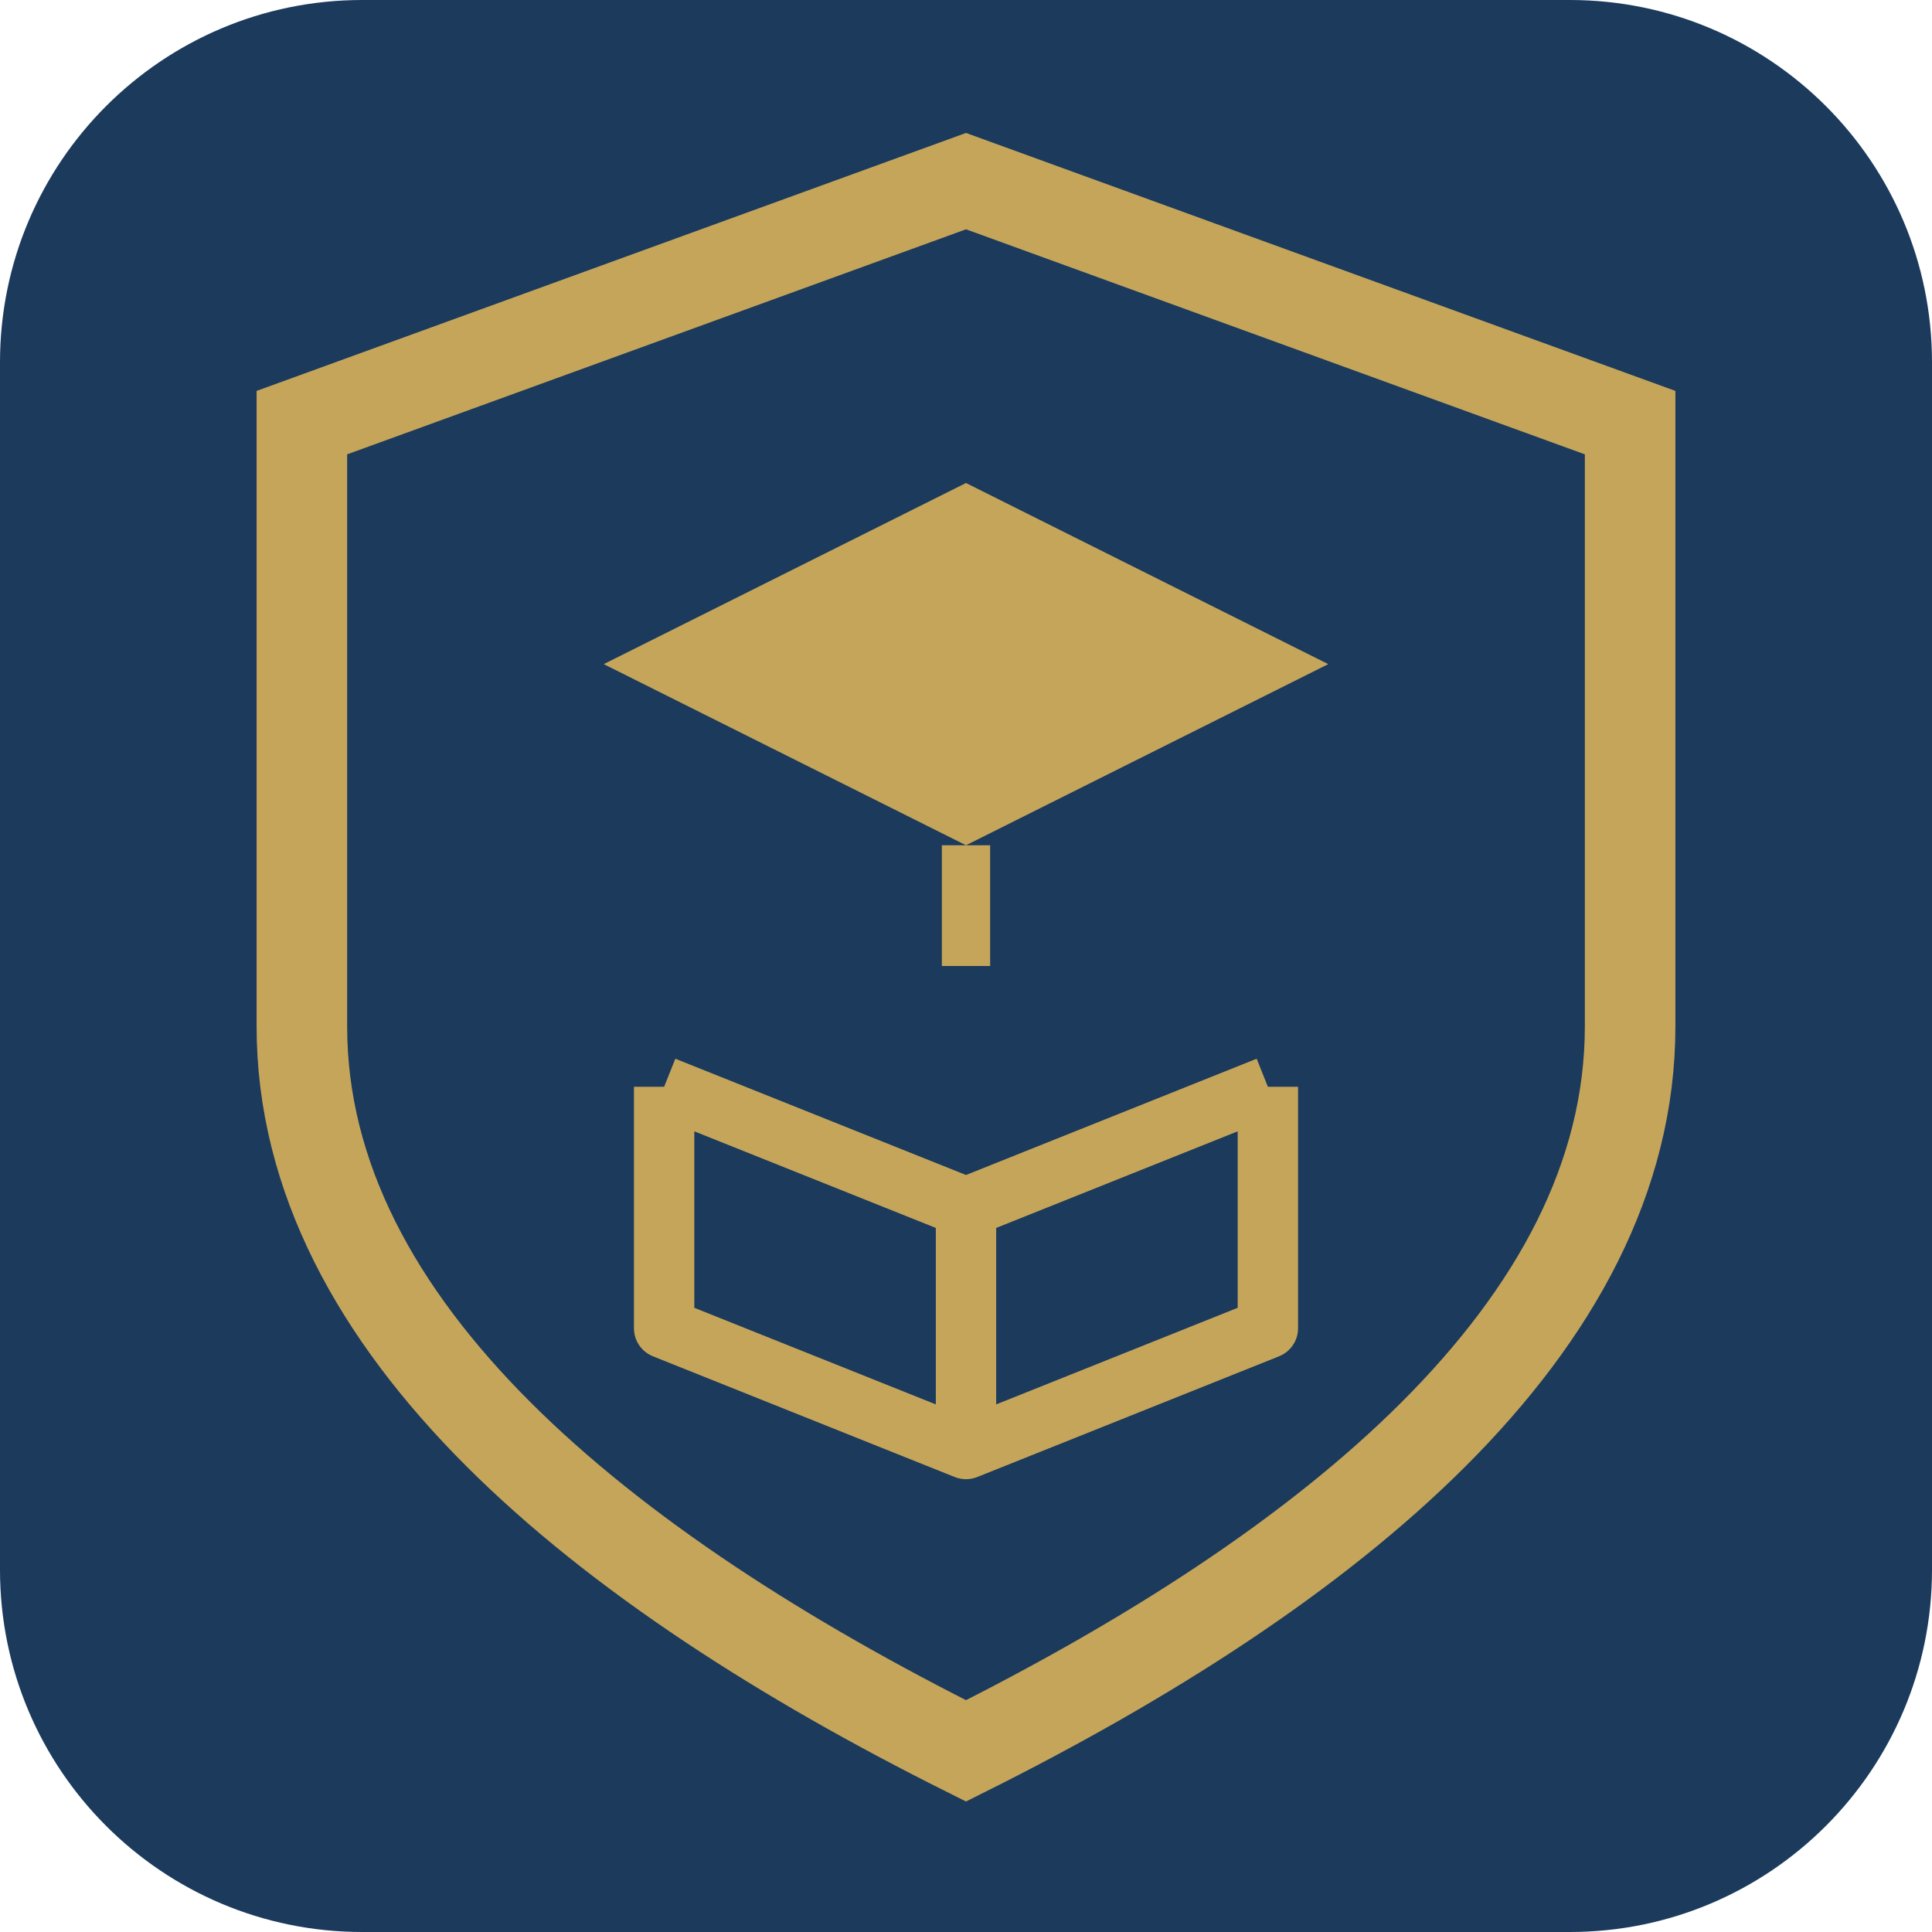
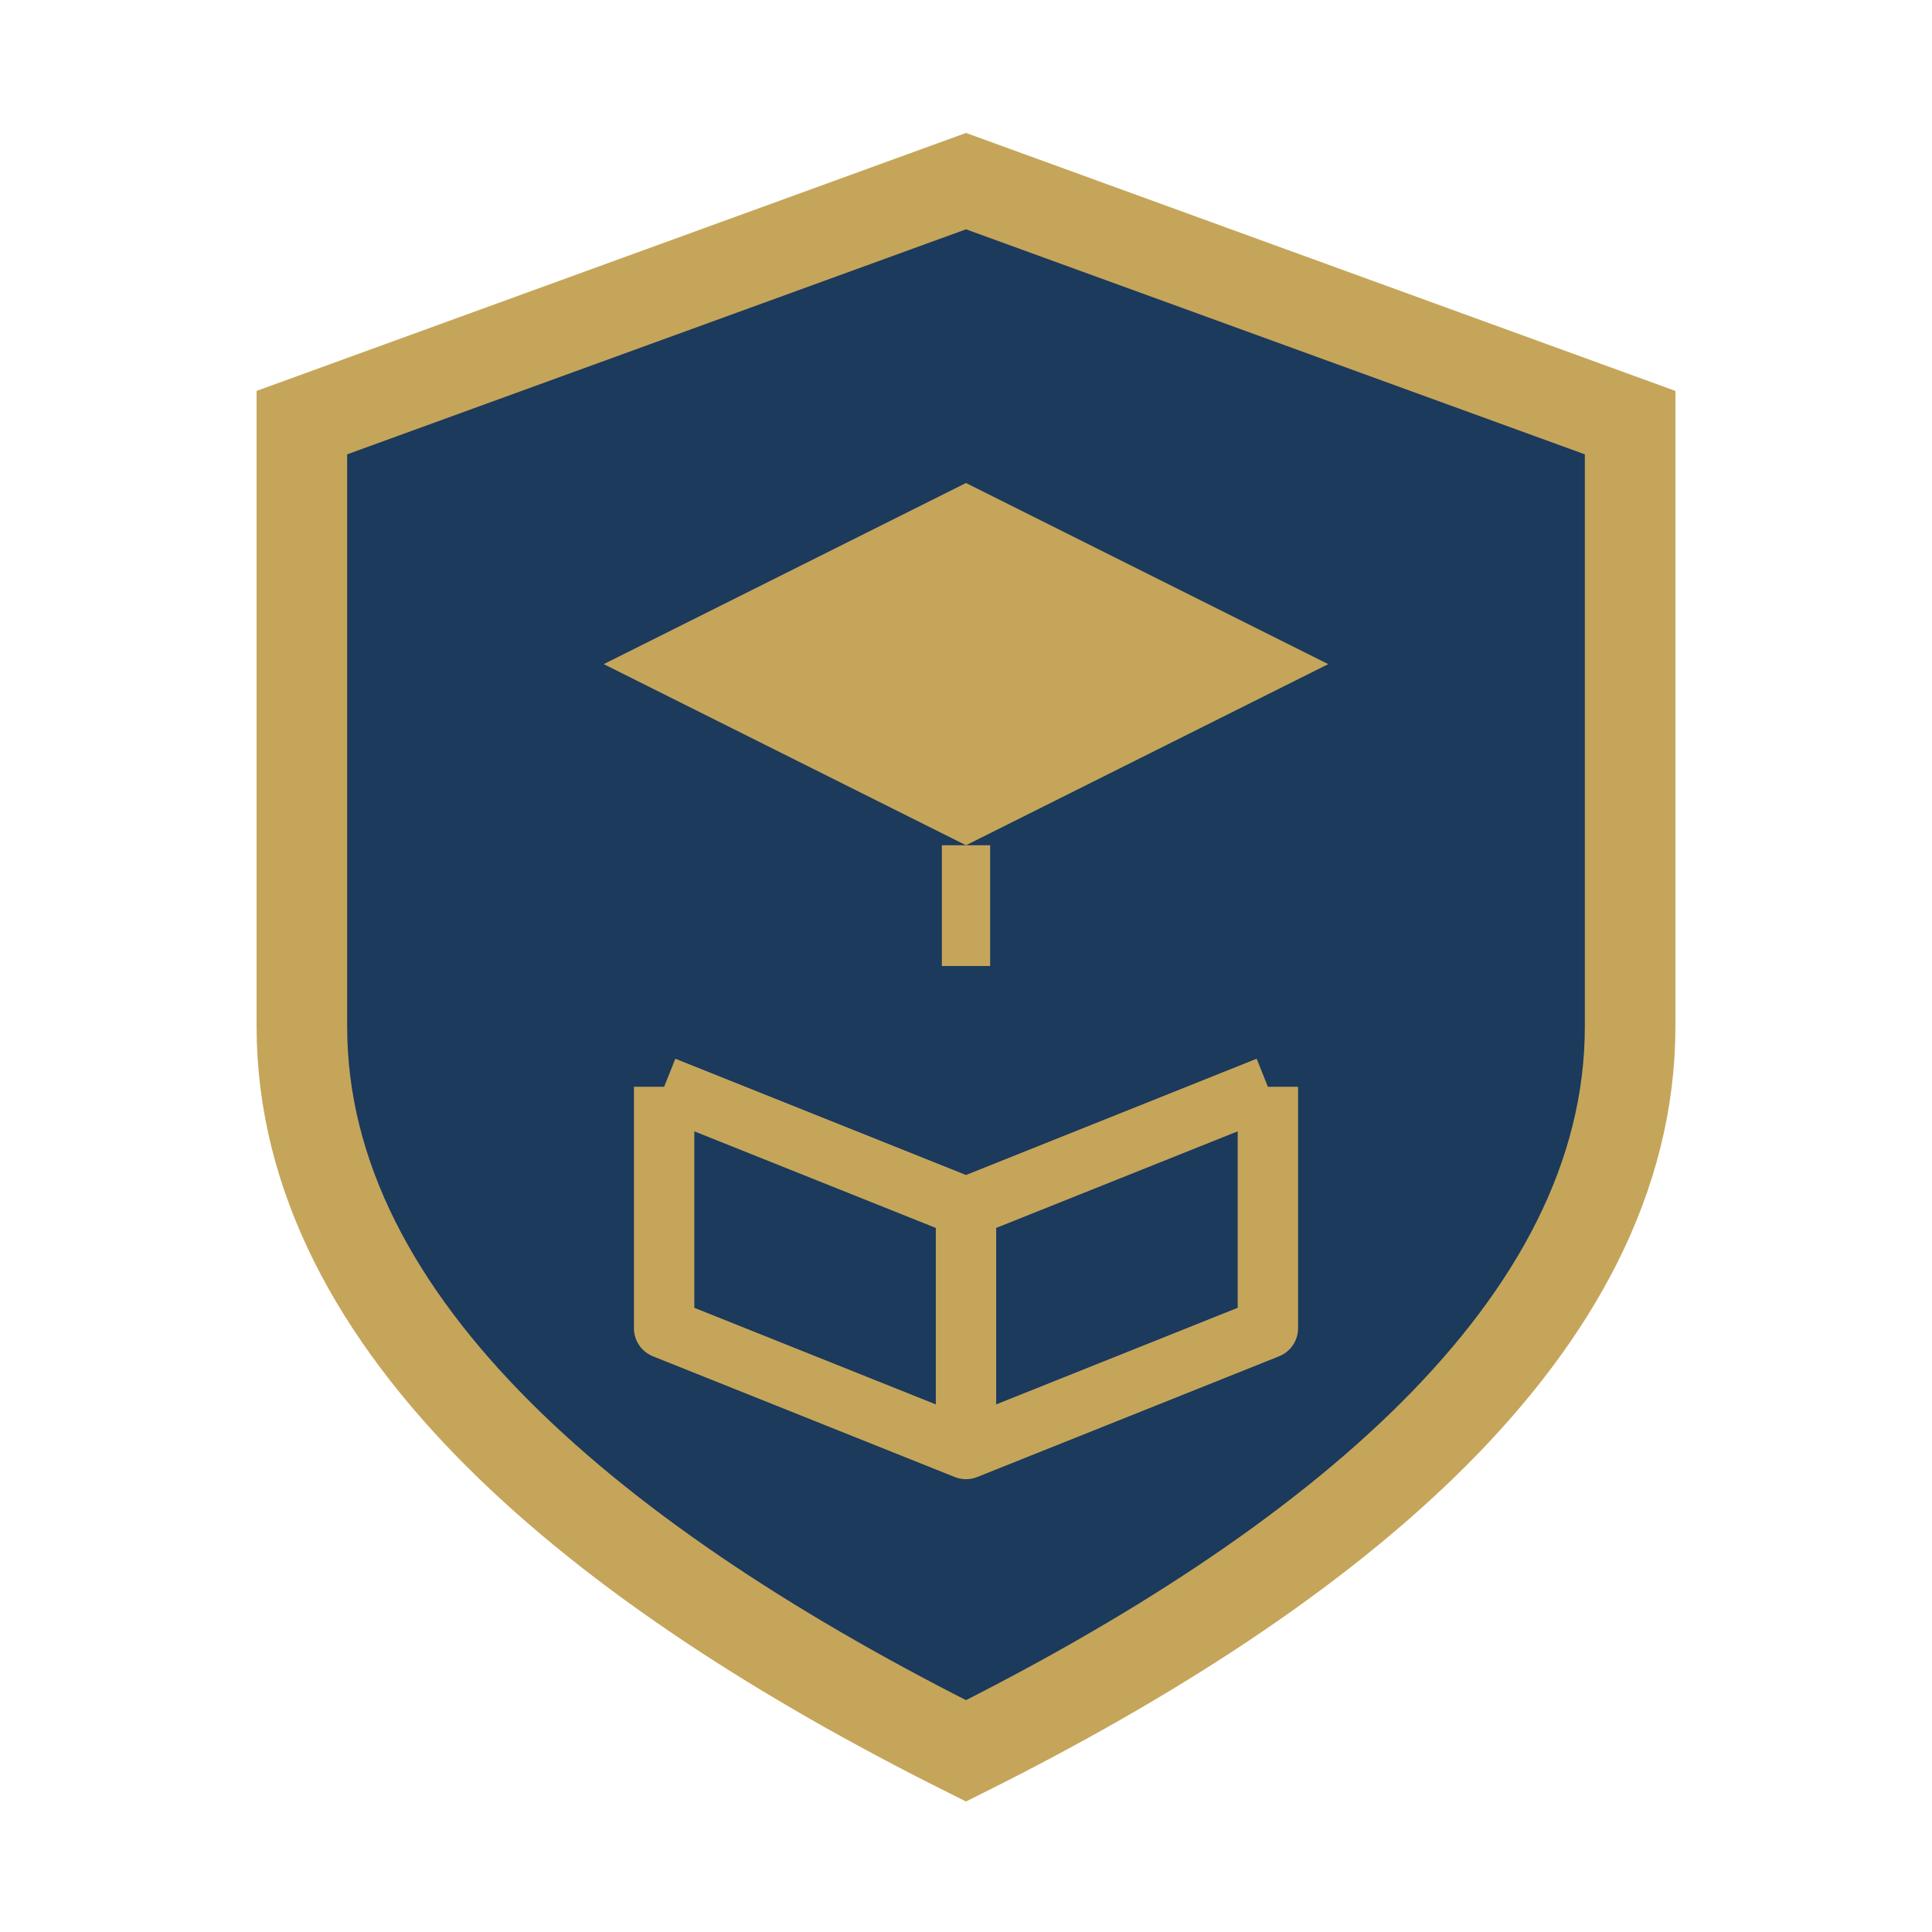
<svg xmlns="http://www.w3.org/2000/svg" viewBox="0 0 32 32">
-   <rect width="32" height="32" rx="6" fill="#1B3A5C" />
  <path d="M16 3 L27 7 V17 C27 22 22 26 16 29 C10 26 5 22 5 17 V7 Z" fill="#1B3A5C" stroke="#C5A55A" stroke-width="1.5" />
  <polygon points="16,8 10,11 16,14 22,11" fill="#C5A55A" />
  <line x1="16" y1="14" x2="16" y2="16" stroke="#C5A55A" stroke-width="0.8" />
  <path d="M11,18 L16,20 L21,18 M11,18 V22 L16,24 V20 M21,18 V22 L16,24" fill="none" stroke="#C5A55A" stroke-width="1" stroke-linejoin="round" />
</svg>
